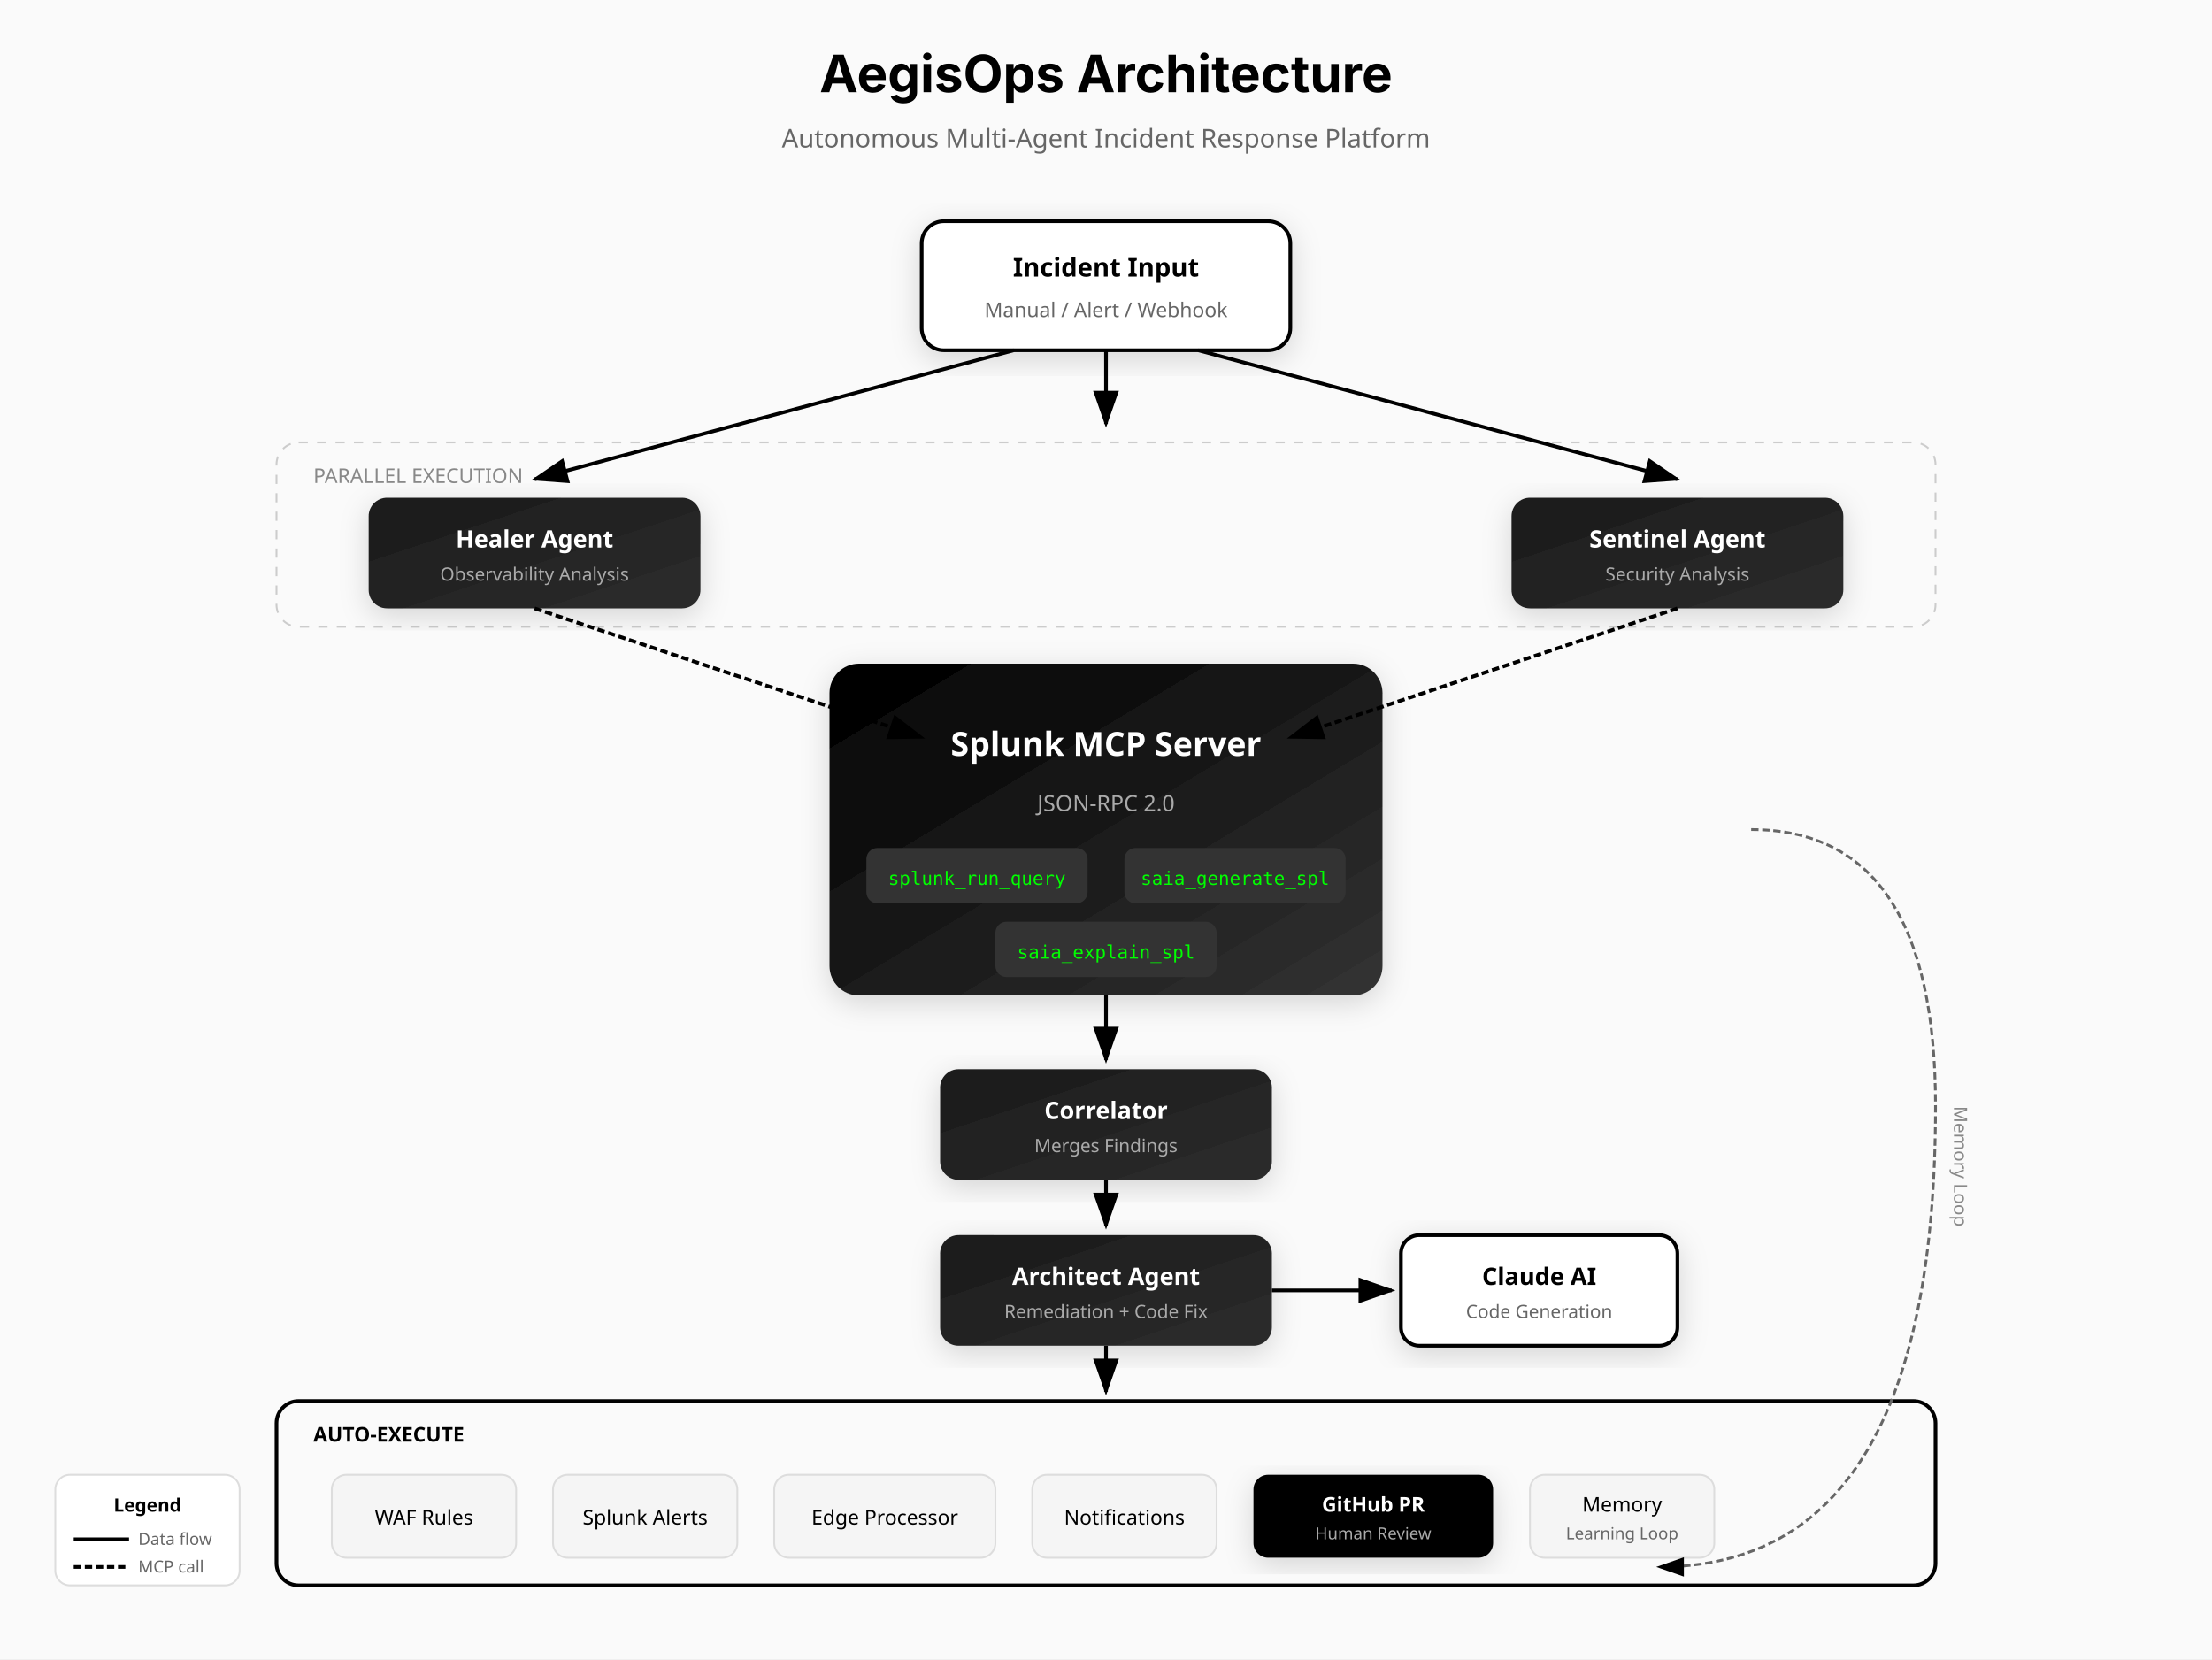
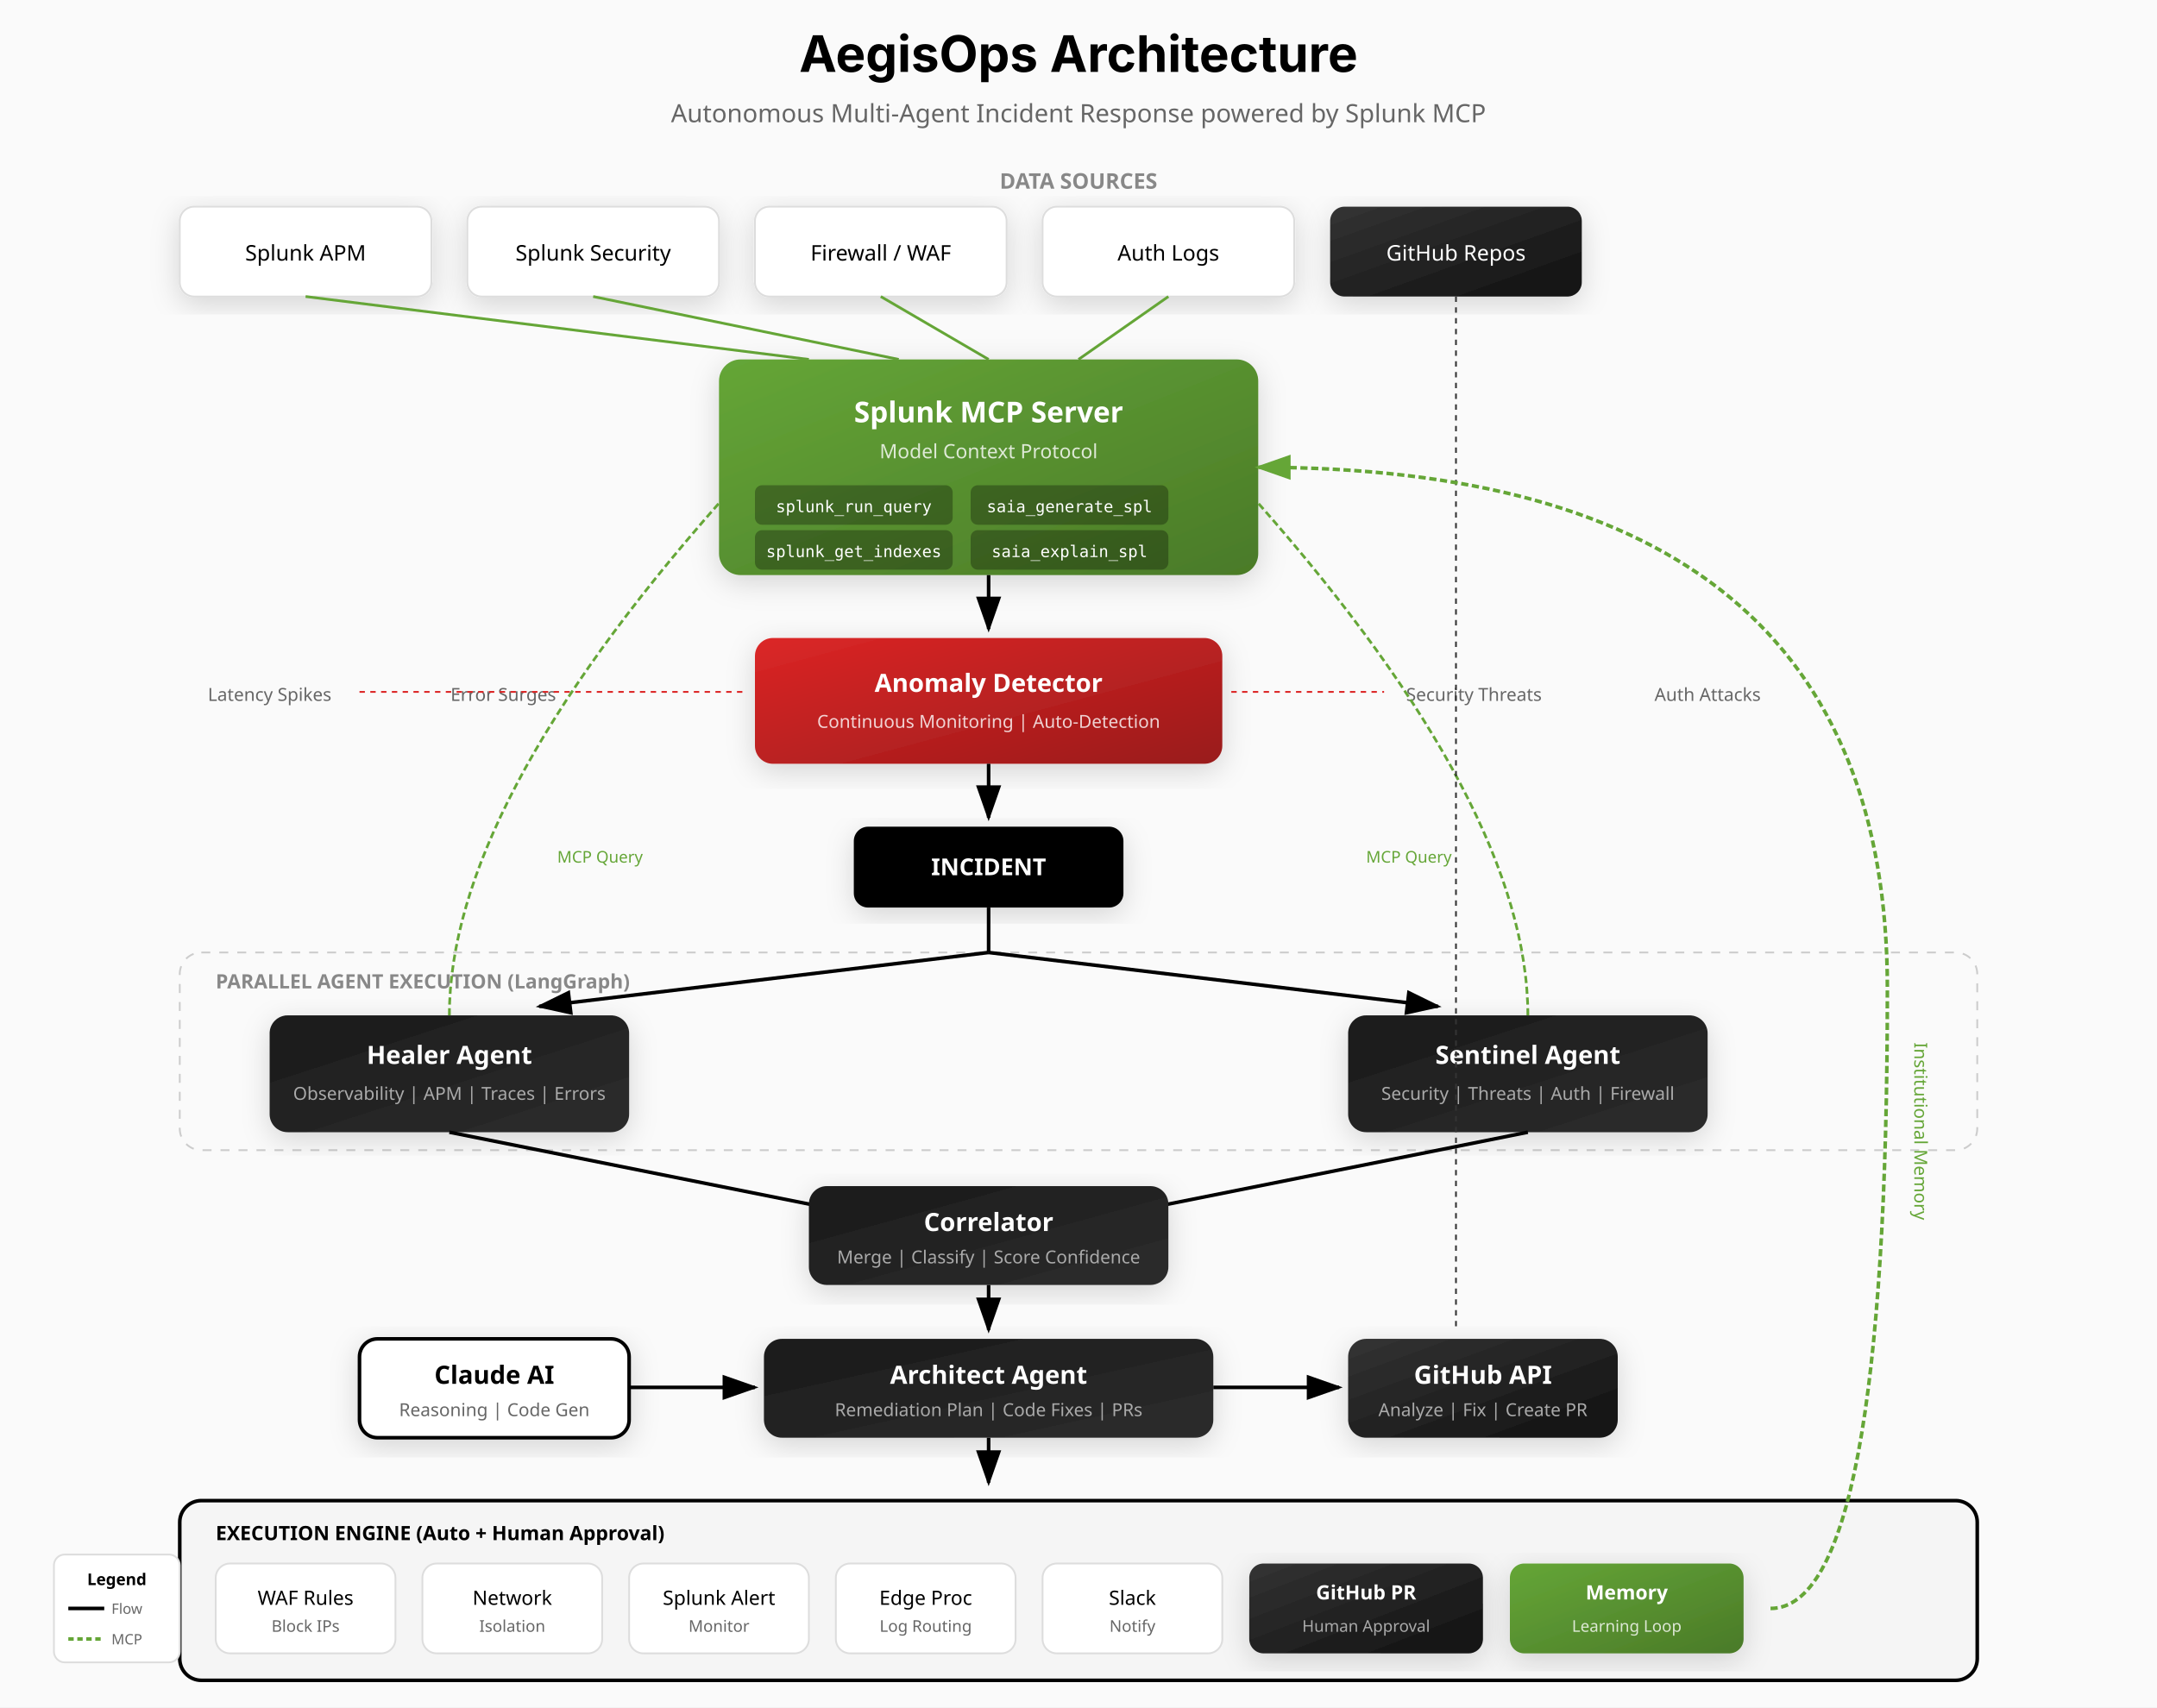
- <svg xmlns="http://www.w3.org/2000/svg" viewBox="0 0 1200 900" fill="none">
+ <svg xmlns="http://www.w3.org/2000/svg" viewBox="0 0 1200 950" fill="none">
  <defs>
    <linearGradient id="splunkGrad" x1="0%" y1="0%" x2="100%" y2="100%">
-       <stop offset="0%" style="stop-color:#000000" />
-       <stop offset="100%" style="stop-color:#333333" />
+       <stop offset="0%" style="stop-color:#65A637" />
+       <stop offset="100%" style="stop-color:#4A7A28" />
    </linearGradient>
    <linearGradient id="agentGrad" x1="0%" y1="0%" x2="100%" y2="100%">
      <stop offset="0%" style="stop-color:#1a1a1a" />
      <stop offset="100%" style="stop-color:#2d2d2d" />
    </linearGradient>
+     <linearGradient id="detectGrad" x1="0%" y1="0%" x2="100%" y2="100%">
+       <stop offset="0%" style="stop-color:#dc2626" />
+       <stop offset="100%" style="stop-color:#991b1b" />
+     </linearGradient>
+     <linearGradient id="githubGrad" x1="0%" y1="0%" x2="100%" y2="100%">
+       <stop offset="0%" style="stop-color:#333" />
+       <stop offset="100%" style="stop-color:#111" />
+     </linearGradient>
    <filter id="shadow" x="-20%" y="-20%" width="140%" height="140%">
      <feDropShadow dx="0" dy="4" stdDeviation="8" flood-opacity="0.15" />
    </filter>
-   </defs>
-   <rect width="1200" height="900" fill="#fafafa" />
-   <text x="600" y="50" text-anchor="middle" font-family="system-ui, -apple-system, sans-serif" font-size="28" font-weight="700" fill="#000">AegisOps Architecture</text>
-   <text x="600" y="80" text-anchor="middle" font-family="system-ui, sans-serif" font-size="14" fill="#666">Autonomous Multi-Agent Incident Response Platform</text>
-   <rect x="450" y="360" width="300" height="180" rx="16" fill="url(#splunkGrad)" filter="url(#shadow)" />
-   <text x="600" y="410" text-anchor="middle" font-family="system-ui, sans-serif" font-size="18" font-weight="600" fill="#fff">Splunk MCP Server</text>
-   <text x="600" y="440" text-anchor="middle" font-family="system-ui, sans-serif" font-size="12" fill="#aaa">JSON-RPC 2.0</text>
-   <rect x="470" y="460" width="120" height="30" rx="6" fill="#333" />
-   <text x="530" y="480" text-anchor="middle" font-family="monospace" font-size="10" fill="#0f0">splunk_run_query</text>
-   <rect x="610" y="460" width="120" height="30" rx="6" fill="#333" />
-   <text x="670" y="480" text-anchor="middle" font-family="monospace" font-size="10" fill="#0f0">saia_generate_spl</text>
-   <rect x="540" y="500" width="120" height="30" rx="6" fill="#333" />
-   <text x="600" y="520" text-anchor="middle" font-family="monospace" font-size="10" fill="#0f0">saia_explain_spl</text>
-   <rect x="500" y="120" width="200" height="70" rx="12" fill="#fff" stroke="#000" stroke-width="2" filter="url(#shadow)" />
-   <text x="600" y="150" text-anchor="middle" font-family="system-ui, sans-serif" font-size="14" font-weight="600" fill="#000">Incident Input</text>
-   <text x="600" y="172" text-anchor="middle" font-family="system-ui, sans-serif" font-size="11" fill="#666">Manual / Alert / Webhook</text>
-   <path d="M600 190 L600 230" stroke="#000" stroke-width="2" marker-end="url(#arrowhead)" />
-   <defs>
    <marker id="arrowhead" markerWidth="10" markerHeight="7" refX="9" refY="3.5" orient="auto">
      <polygon points="0 0, 10 3.5, 0 7" fill="#000" />
    </marker>
+     <marker id="arrowGreen" markerWidth="10" markerHeight="7" refX="9" refY="3.5" orient="auto">
+       <polygon points="0 0, 10 3.5, 0 7" fill="#65A637" />
+     </marker>
  </defs>
-   <rect x="150" y="240" width="900" height="100" rx="12" fill="none" stroke="#ccc" stroke-width="1" stroke-dasharray="5,5" />
-   <text x="170" y="262" font-family="system-ui, sans-serif" font-size="11" fill="#888">PARALLEL EXECUTION</text>
-   <rect x="200" y="270" width="180" height="60" rx="10" fill="url(#agentGrad)" filter="url(#shadow)" />
-   <text x="290" y="297" text-anchor="middle" font-family="system-ui, sans-serif" font-size="13" font-weight="600" fill="#fff">Healer Agent</text>
-   <text x="290" y="315" text-anchor="middle" font-family="system-ui, sans-serif" font-size="10" fill="#aaa">Observability Analysis</text>
-   <rect x="820" y="270" width="180" height="60" rx="10" fill="url(#agentGrad)" filter="url(#shadow)" />
-   <text x="910" y="297" text-anchor="middle" font-family="system-ui, sans-serif" font-size="13" font-weight="600" fill="#fff">Sentinel Agent</text>
-   <text x="910" y="315" text-anchor="middle" font-family="system-ui, sans-serif" font-size="10" fill="#aaa">Security Analysis</text>
-   <path d="M550 190 L290 260" stroke="#000" stroke-width="2" marker-end="url(#arrowhead)" />
-   <path d="M650 190 L910 260" stroke="#000" stroke-width="2" marker-end="url(#arrowhead)" />
-   <path d="M290 330 L500 400" stroke="#000" stroke-width="2" stroke-dasharray="4,2" marker-end="url(#arrowhead)" />
-   <path d="M910 330 L700 400" stroke="#000" stroke-width="2" stroke-dasharray="4,2" marker-end="url(#arrowhead)" />
-   <rect x="510" y="580" width="180" height="60" rx="10" fill="url(#agentGrad)" filter="url(#shadow)" />
-   <text x="600" y="607" text-anchor="middle" font-family="system-ui, sans-serif" font-size="13" font-weight="600" fill="#fff">Correlator</text>
-   <text x="600" y="625" text-anchor="middle" font-family="system-ui, sans-serif" font-size="10" fill="#aaa">Merges Findings</text>
-   <path d="M600 540 L600 575" stroke="#000" stroke-width="2" marker-end="url(#arrowhead)" />
-   <rect x="510" y="670" width="180" height="60" rx="10" fill="url(#agentGrad)" filter="url(#shadow)" />
-   <text x="600" y="697" text-anchor="middle" font-family="system-ui, sans-serif" font-size="13" font-weight="600" fill="#fff">Architect Agent</text>
-   <text x="600" y="715" text-anchor="middle" font-family="system-ui, sans-serif" font-size="10" fill="#aaa">Remediation + Code Fix</text>
-   <path d="M600 640 L600 665" stroke="#000" stroke-width="2" marker-end="url(#arrowhead)" />
-   <rect x="760" y="670" width="150" height="60" rx="10" fill="#fff" stroke="#000" stroke-width="2" filter="url(#shadow)" />
-   <text x="835" y="697" text-anchor="middle" font-family="system-ui, sans-serif" font-size="13" font-weight="600" fill="#000">Claude AI</text>
-   <text x="835" y="715" text-anchor="middle" font-family="system-ui, sans-serif" font-size="10" fill="#666">Code Generation</text>
-   <path d="M690 700 L755 700" stroke="#000" stroke-width="2" marker-end="url(#arrowhead)" />
-   <rect x="150" y="760" width="900" height="100" rx="12" fill="none" stroke="#000" stroke-width="2" />
-   <text x="170" y="782" font-family="system-ui, sans-serif" font-size="11" font-weight="600" fill="#000">AUTO-EXECUTE</text>
-   <rect x="180" y="800" width="100" height="45" rx="8" fill="#f5f5f5" stroke="#ddd" />
-   <text x="230" y="827" text-anchor="middle" font-family="system-ui, sans-serif" font-size="11" fill="#000">WAF Rules</text>
-   <rect x="300" y="800" width="100" height="45" rx="8" fill="#f5f5f5" stroke="#ddd" />
-   <text x="350" y="827" text-anchor="middle" font-family="system-ui, sans-serif" font-size="11" fill="#000">Splunk Alerts</text>
-   <rect x="420" y="800" width="120" height="45" rx="8" fill="#f5f5f5" stroke="#ddd" />
-   <text x="480" y="827" text-anchor="middle" font-family="system-ui, sans-serif" font-size="11" fill="#000">Edge Processor</text>
-   <rect x="560" y="800" width="100" height="45" rx="8" fill="#f5f5f5" stroke="#ddd" />
-   <text x="610" y="827" text-anchor="middle" font-family="system-ui, sans-serif" font-size="11" fill="#000">Notifications</text>
-   <rect x="680" y="800" width="130" height="45" rx="8" fill="#000" filter="url(#shadow)" />
-   <text x="745" y="820" text-anchor="middle" font-family="system-ui, sans-serif" font-size="11" font-weight="600" fill="#fff">GitHub PR</text>
-   <text x="745" y="835" text-anchor="middle" font-family="system-ui, sans-serif" font-size="9" fill="#aaa">Human Review</text>
-   <rect x="830" y="800" width="100" height="45" rx="8" fill="#f5f5f5" stroke="#ddd" />
-   <text x="880" y="820" text-anchor="middle" font-family="system-ui, sans-serif" font-size="11" fill="#000">Memory</text>
-   <text x="880" y="835" text-anchor="middle" font-family="system-ui, sans-serif" font-size="9" fill="#666">Learning Loop</text>
-   <path d="M600 730 L600 755" stroke="#000" stroke-width="2" marker-end="url(#arrowhead)" />
-   <path d="M950 450 Q1050 450 1050 600 Q1050 850 900 850" stroke="#666" stroke-width="1.5" stroke-dasharray="4,2" marker-end="url(#arrowhead)" fill="none" />
-   <text x="1060" y="600" font-family="system-ui, sans-serif" font-size="10" fill="#888" transform="rotate(90 1060 600)">Memory Loop</text>
-   <rect x="30" y="800" width="100" height="60" rx="8" fill="#fff" stroke="#ddd" />
-   <text x="80" y="820" text-anchor="middle" font-family="system-ui, sans-serif" font-size="10" font-weight="600" fill="#000">Legend</text>
-   <line x1="40" y1="835" x2="70" y2="835" stroke="#000" stroke-width="2" />
-   <text x="75" y="838" font-family="system-ui, sans-serif" font-size="9" fill="#666">Data flow</text>
-   <line x1="40" y1="850" x2="70" y2="850" stroke="#000" stroke-width="2" stroke-dasharray="4,2" />
-   <text x="75" y="853" font-family="system-ui, sans-serif" font-size="9" fill="#666">MCP call</text>
+   <rect width="1200" height="950" fill="#fafafa" />
+   <text x="600" y="40" text-anchor="middle" font-family="system-ui, -apple-system, sans-serif" font-size="28" font-weight="700" fill="#000">AegisOps Architecture</text>
+   <text x="600" y="68" text-anchor="middle" font-family="system-ui, sans-serif" font-size="14" fill="#666">Autonomous Multi-Agent Incident Response powered by Splunk MCP</text>
+   <text x="600" y="105" text-anchor="middle" font-family="system-ui, sans-serif" font-size="12" font-weight="600" fill="#888">DATA SOURCES</text>
+   <rect x="100" y="115" width="140" height="50" rx="8" fill="#fff" stroke="#ddd" stroke-width="1" filter="url(#shadow)" />
+   <text x="170" y="145" text-anchor="middle" font-family="system-ui, sans-serif" font-size="12" font-weight="500" fill="#000">Splunk APM</text>
+   <rect x="260" y="115" width="140" height="50" rx="8" fill="#fff" stroke="#ddd" stroke-width="1" filter="url(#shadow)" />
+   <text x="330" y="145" text-anchor="middle" font-family="system-ui, sans-serif" font-size="12" font-weight="500" fill="#000">Splunk Security</text>
+   <rect x="420" y="115" width="140" height="50" rx="8" fill="#fff" stroke="#ddd" stroke-width="1" filter="url(#shadow)" />
+   <text x="490" y="145" text-anchor="middle" font-family="system-ui, sans-serif" font-size="12" font-weight="500" fill="#000">Firewall / WAF</text>
+   <rect x="580" y="115" width="140" height="50" rx="8" fill="#fff" stroke="#ddd" stroke-width="1" filter="url(#shadow)" />
+   <text x="650" y="145" text-anchor="middle" font-family="system-ui, sans-serif" font-size="12" font-weight="500" fill="#000">Auth Logs</text>
+   <rect x="740" y="115" width="140" height="50" rx="8" fill="url(#githubGrad)" filter="url(#shadow)" />
+   <text x="810" y="145" text-anchor="middle" font-family="system-ui, sans-serif" font-size="12" font-weight="500" fill="#fff">GitHub Repos</text>
+   <path d="M170 165 L450 200" stroke="#65A637" stroke-width="1.5" />
+   <path d="M330 165 L500 200" stroke="#65A637" stroke-width="1.5" />
+   <path d="M490 165 L550 200" stroke="#65A637" stroke-width="1.5" />
+   <path d="M650 165 L600 200" stroke="#65A637" stroke-width="1.5" />
+   <rect x="400" y="200" width="300" height="120" rx="12" fill="url(#splunkGrad)" filter="url(#shadow)" />
+   <text x="550" y="235" text-anchor="middle" font-family="system-ui, sans-serif" font-size="16" font-weight="600" fill="#fff">Splunk MCP Server</text>
+   <text x="550" y="255" text-anchor="middle" font-family="system-ui, sans-serif" font-size="11" fill="rgba(255,255,255,0.8)">Model Context Protocol</text>
+   <rect x="420" y="270" width="110" height="22" rx="4" fill="rgba(0,0,0,0.3)" />
+   <text x="475" y="285" text-anchor="middle" font-family="monospace" font-size="9" fill="#fff">splunk_run_query</text>
+   <rect x="540" y="270" width="110" height="22" rx="4" fill="rgba(0,0,0,0.3)" />
+   <text x="595" y="285" text-anchor="middle" font-family="monospace" font-size="9" fill="#fff">saia_generate_spl</text>
+   <rect x="420" y="295" width="110" height="22" rx="4" fill="rgba(0,0,0,0.3)" />
+   <text x="475" y="310" text-anchor="middle" font-family="monospace" font-size="9" fill="#fff">splunk_get_indexes</text>
+   <rect x="540" y="295" width="110" height="22" rx="4" fill="rgba(0,0,0,0.3)" />
+   <text x="595" y="310" text-anchor="middle" font-family="monospace" font-size="9" fill="#fff">saia_explain_spl</text>
+   <path d="M550 320 L550 350" stroke="#000" stroke-width="2" marker-end="url(#arrowhead)" />
+   <rect x="420" y="355" width="260" height="70" rx="10" fill="url(#detectGrad)" filter="url(#shadow)" />
+   <text x="550" y="385" text-anchor="middle" font-family="system-ui, sans-serif" font-size="14" font-weight="600" fill="#fff">Anomaly Detector</text>
+   <text x="550" y="405" text-anchor="middle" font-family="system-ui, sans-serif" font-size="10" fill="rgba(255,255,255,0.8)">Continuous Monitoring | Auto-Detection</text>
+   <text x="150" y="390" text-anchor="middle" font-family="system-ui, sans-serif" font-size="10" fill="#666">Latency Spikes</text>
+   <text x="280" y="390" text-anchor="middle" font-family="system-ui, sans-serif" font-size="10" fill="#666">Error Surges</text>
+   <text x="820" y="390" text-anchor="middle" font-family="system-ui, sans-serif" font-size="10" fill="#666">Security Threats</text>
+   <text x="950" y="390" text-anchor="middle" font-family="system-ui, sans-serif" font-size="10" fill="#666">Auth Attacks</text>
+   <path d="M200 385 L415 385" stroke="#dc2626" stroke-width="1" stroke-dasharray="3,3" />
+   <path d="M685 385 L770 385" stroke="#dc2626" stroke-width="1" stroke-dasharray="3,3" />
+   <path d="M550 425 L550 455" stroke="#000" stroke-width="2" marker-end="url(#arrowhead)" />
+   <rect x="475" y="460" width="150" height="45" rx="8" fill="#000" filter="url(#shadow)" />
+   <text x="550" y="487" text-anchor="middle" font-family="system-ui, sans-serif" font-size="13" font-weight="600" fill="#fff">INCIDENT</text>
+   <rect x="100" y="530" width="1000" height="110" rx="12" fill="none" stroke="#ccc" stroke-width="1" stroke-dasharray="5,5" />
+   <text x="120" y="550" font-family="system-ui, sans-serif" font-size="11" font-weight="600" fill="#888">PARALLEL AGENT EXECUTION (LangGraph)</text>
+   <path d="M550 505 L550 530" stroke="#000" stroke-width="2" />
+   <path d="M550 530 L300 560" stroke="#000" stroke-width="2" marker-end="url(#arrowhead)" />
+   <path d="M550 530 L800 560" stroke="#000" stroke-width="2" marker-end="url(#arrowhead)" />
+   <rect x="150" y="565" width="200" height="65" rx="10" fill="url(#agentGrad)" filter="url(#shadow)" />
+   <text x="250" y="592" text-anchor="middle" font-family="system-ui, sans-serif" font-size="14" font-weight="600" fill="#fff">Healer Agent</text>
+   <text x="250" y="612" text-anchor="middle" font-family="system-ui, sans-serif" font-size="10" fill="#aaa">Observability | APM | Traces | Errors</text>
+   <rect x="750" y="565" width="200" height="65" rx="10" fill="url(#agentGrad)" filter="url(#shadow)" />
+   <text x="850" y="592" text-anchor="middle" font-family="system-ui, sans-serif" font-size="14" font-weight="600" fill="#fff">Sentinel Agent</text>
+   <text x="850" y="612" text-anchor="middle" font-family="system-ui, sans-serif" font-size="10" fill="#aaa">Security | Threats | Auth | Firewall</text>
+   <path d="M250 565 Q250 450 400 280" stroke="#65A637" stroke-width="1.5" stroke-dasharray="4,2" fill="none" />
+   <path d="M850 565 Q850 450 700 280" stroke="#65A637" stroke-width="1.5" stroke-dasharray="4,2" fill="none" />
+   <text x="310" y="480" font-family="system-ui, sans-serif" font-size="9" fill="#65A637">MCP Query</text>
+   <text x="760" y="480" font-family="system-ui, sans-serif" font-size="9" fill="#65A637">MCP Query</text>
+   <path d="M250 630 L475 675" stroke="#000" stroke-width="2" marker-end="url(#arrowhead)" />
+   <path d="M850 630 L625 675" stroke="#000" stroke-width="2" marker-end="url(#arrowhead)" />
+   <rect x="450" y="660" width="200" height="55" rx="10" fill="url(#agentGrad)" filter="url(#shadow)" />
+   <text x="550" y="685" text-anchor="middle" font-family="system-ui, sans-serif" font-size="14" font-weight="600" fill="#fff">Correlator</text>
+   <text x="550" y="703" text-anchor="middle" font-family="system-ui, sans-serif" font-size="10" fill="#aaa">Merge | Classify | Score Confidence</text>
+   <path d="M550 715 L550 740" stroke="#000" stroke-width="2" marker-end="url(#arrowhead)" />
+   <rect x="425" y="745" width="250" height="55" rx="10" fill="url(#agentGrad)" filter="url(#shadow)" />
+   <text x="550" y="770" text-anchor="middle" font-family="system-ui, sans-serif" font-size="14" font-weight="600" fill="#fff">Architect Agent</text>
+   <text x="550" y="788" text-anchor="middle" font-family="system-ui, sans-serif" font-size="10" fill="#aaa">Remediation Plan | Code Fixes | PRs</text>
+   <rect x="750" y="745" width="150" height="55" rx="10" fill="url(#githubGrad)" filter="url(#shadow)" />
+   <text x="825" y="770" text-anchor="middle" font-family="system-ui, sans-serif" font-size="14" font-weight="600" fill="#fff">GitHub API</text>
+   <text x="825" y="788" text-anchor="middle" font-family="system-ui, sans-serif" font-size="10" fill="#aaa">Analyze | Fix | Create PR</text>
+   <path d="M675 772 L745 772" stroke="#000" stroke-width="2" marker-end="url(#arrowhead)" />
+   <path d="M810 165 L810 740" stroke="#333" stroke-width="1" stroke-dasharray="3,3" />
+   <rect x="200" y="745" width="150" height="55" rx="10" fill="#fff" stroke="#000" stroke-width="2" filter="url(#shadow)" />
+   <text x="275" y="770" text-anchor="middle" font-family="system-ui, sans-serif" font-size="14" font-weight="600" fill="#000">Claude AI</text>
+   <text x="275" y="788" text-anchor="middle" font-family="system-ui, sans-serif" font-size="10" fill="#666">Reasoning | Code Gen</text>
+   <path d="M350 772 L420 772" stroke="#000" stroke-width="2" marker-end="url(#arrowhead)" />
+   <path d="M550 800 L550 825" stroke="#000" stroke-width="2" marker-end="url(#arrowhead)" />
+   <rect x="100" y="835" width="1000" height="100" rx="12" fill="#f5f5f5" stroke="#000" stroke-width="2" />
+   <text x="120" y="857" font-family="system-ui, sans-serif" font-size="11" font-weight="600" fill="#000">EXECUTION ENGINE (Auto + Human Approval)</text>
+   <rect x="120" y="870" width="100" height="50" rx="8" fill="#fff" stroke="#ddd" />
+   <text x="170" y="893" text-anchor="middle" font-family="system-ui, sans-serif" font-size="11" font-weight="500" fill="#000">WAF Rules</text>
+   <text x="170" y="908" text-anchor="middle" font-family="system-ui, sans-serif" font-size="9" fill="#666">Block IPs</text>
+   <rect x="235" y="870" width="100" height="50" rx="8" fill="#fff" stroke="#ddd" />
+   <text x="285" y="893" text-anchor="middle" font-family="system-ui, sans-serif" font-size="11" font-weight="500" fill="#000">Network</text>
+   <text x="285" y="908" text-anchor="middle" font-family="system-ui, sans-serif" font-size="9" fill="#666">Isolation</text>
+   <rect x="350" y="870" width="100" height="50" rx="8" fill="#fff" stroke="#ddd" />
+   <text x="400" y="893" text-anchor="middle" font-family="system-ui, sans-serif" font-size="11" font-weight="500" fill="#000">Splunk Alert</text>
+   <text x="400" y="908" text-anchor="middle" font-family="system-ui, sans-serif" font-size="9" fill="#666">Monitor</text>
+   <rect x="465" y="870" width="100" height="50" rx="8" fill="#fff" stroke="#ddd" />
+   <text x="515" y="893" text-anchor="middle" font-family="system-ui, sans-serif" font-size="11" font-weight="500" fill="#000">Edge Proc</text>
+   <text x="515" y="908" text-anchor="middle" font-family="system-ui, sans-serif" font-size="9" fill="#666">Log Routing</text>
+   <rect x="580" y="870" width="100" height="50" rx="8" fill="#fff" stroke="#ddd" />
+   <text x="630" y="893" text-anchor="middle" font-family="system-ui, sans-serif" font-size="11" font-weight="500" fill="#000">Slack</text>
+   <text x="630" y="908" text-anchor="middle" font-family="system-ui, sans-serif" font-size="9" fill="#666">Notify</text>
+   <rect x="695" y="870" width="130" height="50" rx="8" fill="url(#githubGrad)" filter="url(#shadow)" />
+   <text x="760" y="890" text-anchor="middle" font-family="system-ui, sans-serif" font-size="11" font-weight="600" fill="#fff">GitHub PR</text>
+   <text x="760" y="908" text-anchor="middle" font-family="system-ui, sans-serif" font-size="9" fill="#aaa">Human Approval</text>
+   <rect x="840" y="870" width="130" height="50" rx="8" fill="url(#splunkGrad)" filter="url(#shadow)" />
+   <text x="905" y="890" text-anchor="middle" font-family="system-ui, sans-serif" font-size="11" font-weight="600" fill="#fff">Memory</text>
+   <text x="905" y="908" text-anchor="middle" font-family="system-ui, sans-serif" font-size="9" fill="rgba(255,255,255,0.8)">Learning Loop</text>
+   <path d="M985 895 Q1050 895 1050 550 Q1050 260 700 260" stroke="#65A637" stroke-width="2" stroke-dasharray="4,2" marker-end="url(#arrowGreen)" fill="none" />
+   <text x="1065" y="580" font-family="system-ui, sans-serif" font-size="10" fill="#65A637" transform="rotate(90 1065 580)">Institutional Memory</text>
+   <rect x="30" y="865" width="70" height="60" rx="6" fill="#fff" stroke="#ddd" />
+   <text x="65" y="882" text-anchor="middle" font-family="system-ui, sans-serif" font-size="9" font-weight="600" fill="#000">Legend</text>
+   <line x1="38" y1="895" x2="58" y2="895" stroke="#000" stroke-width="2" />
+   <text x="62" y="898" font-family="system-ui, sans-serif" font-size="8" fill="#666">Flow</text>
+   <line x1="38" y1="912" x2="58" y2="912" stroke="#65A637" stroke-width="2" stroke-dasharray="3,2" />
+   <text x="62" y="915" font-family="system-ui, sans-serif" font-size="8" fill="#666">MCP</text>
</svg>
